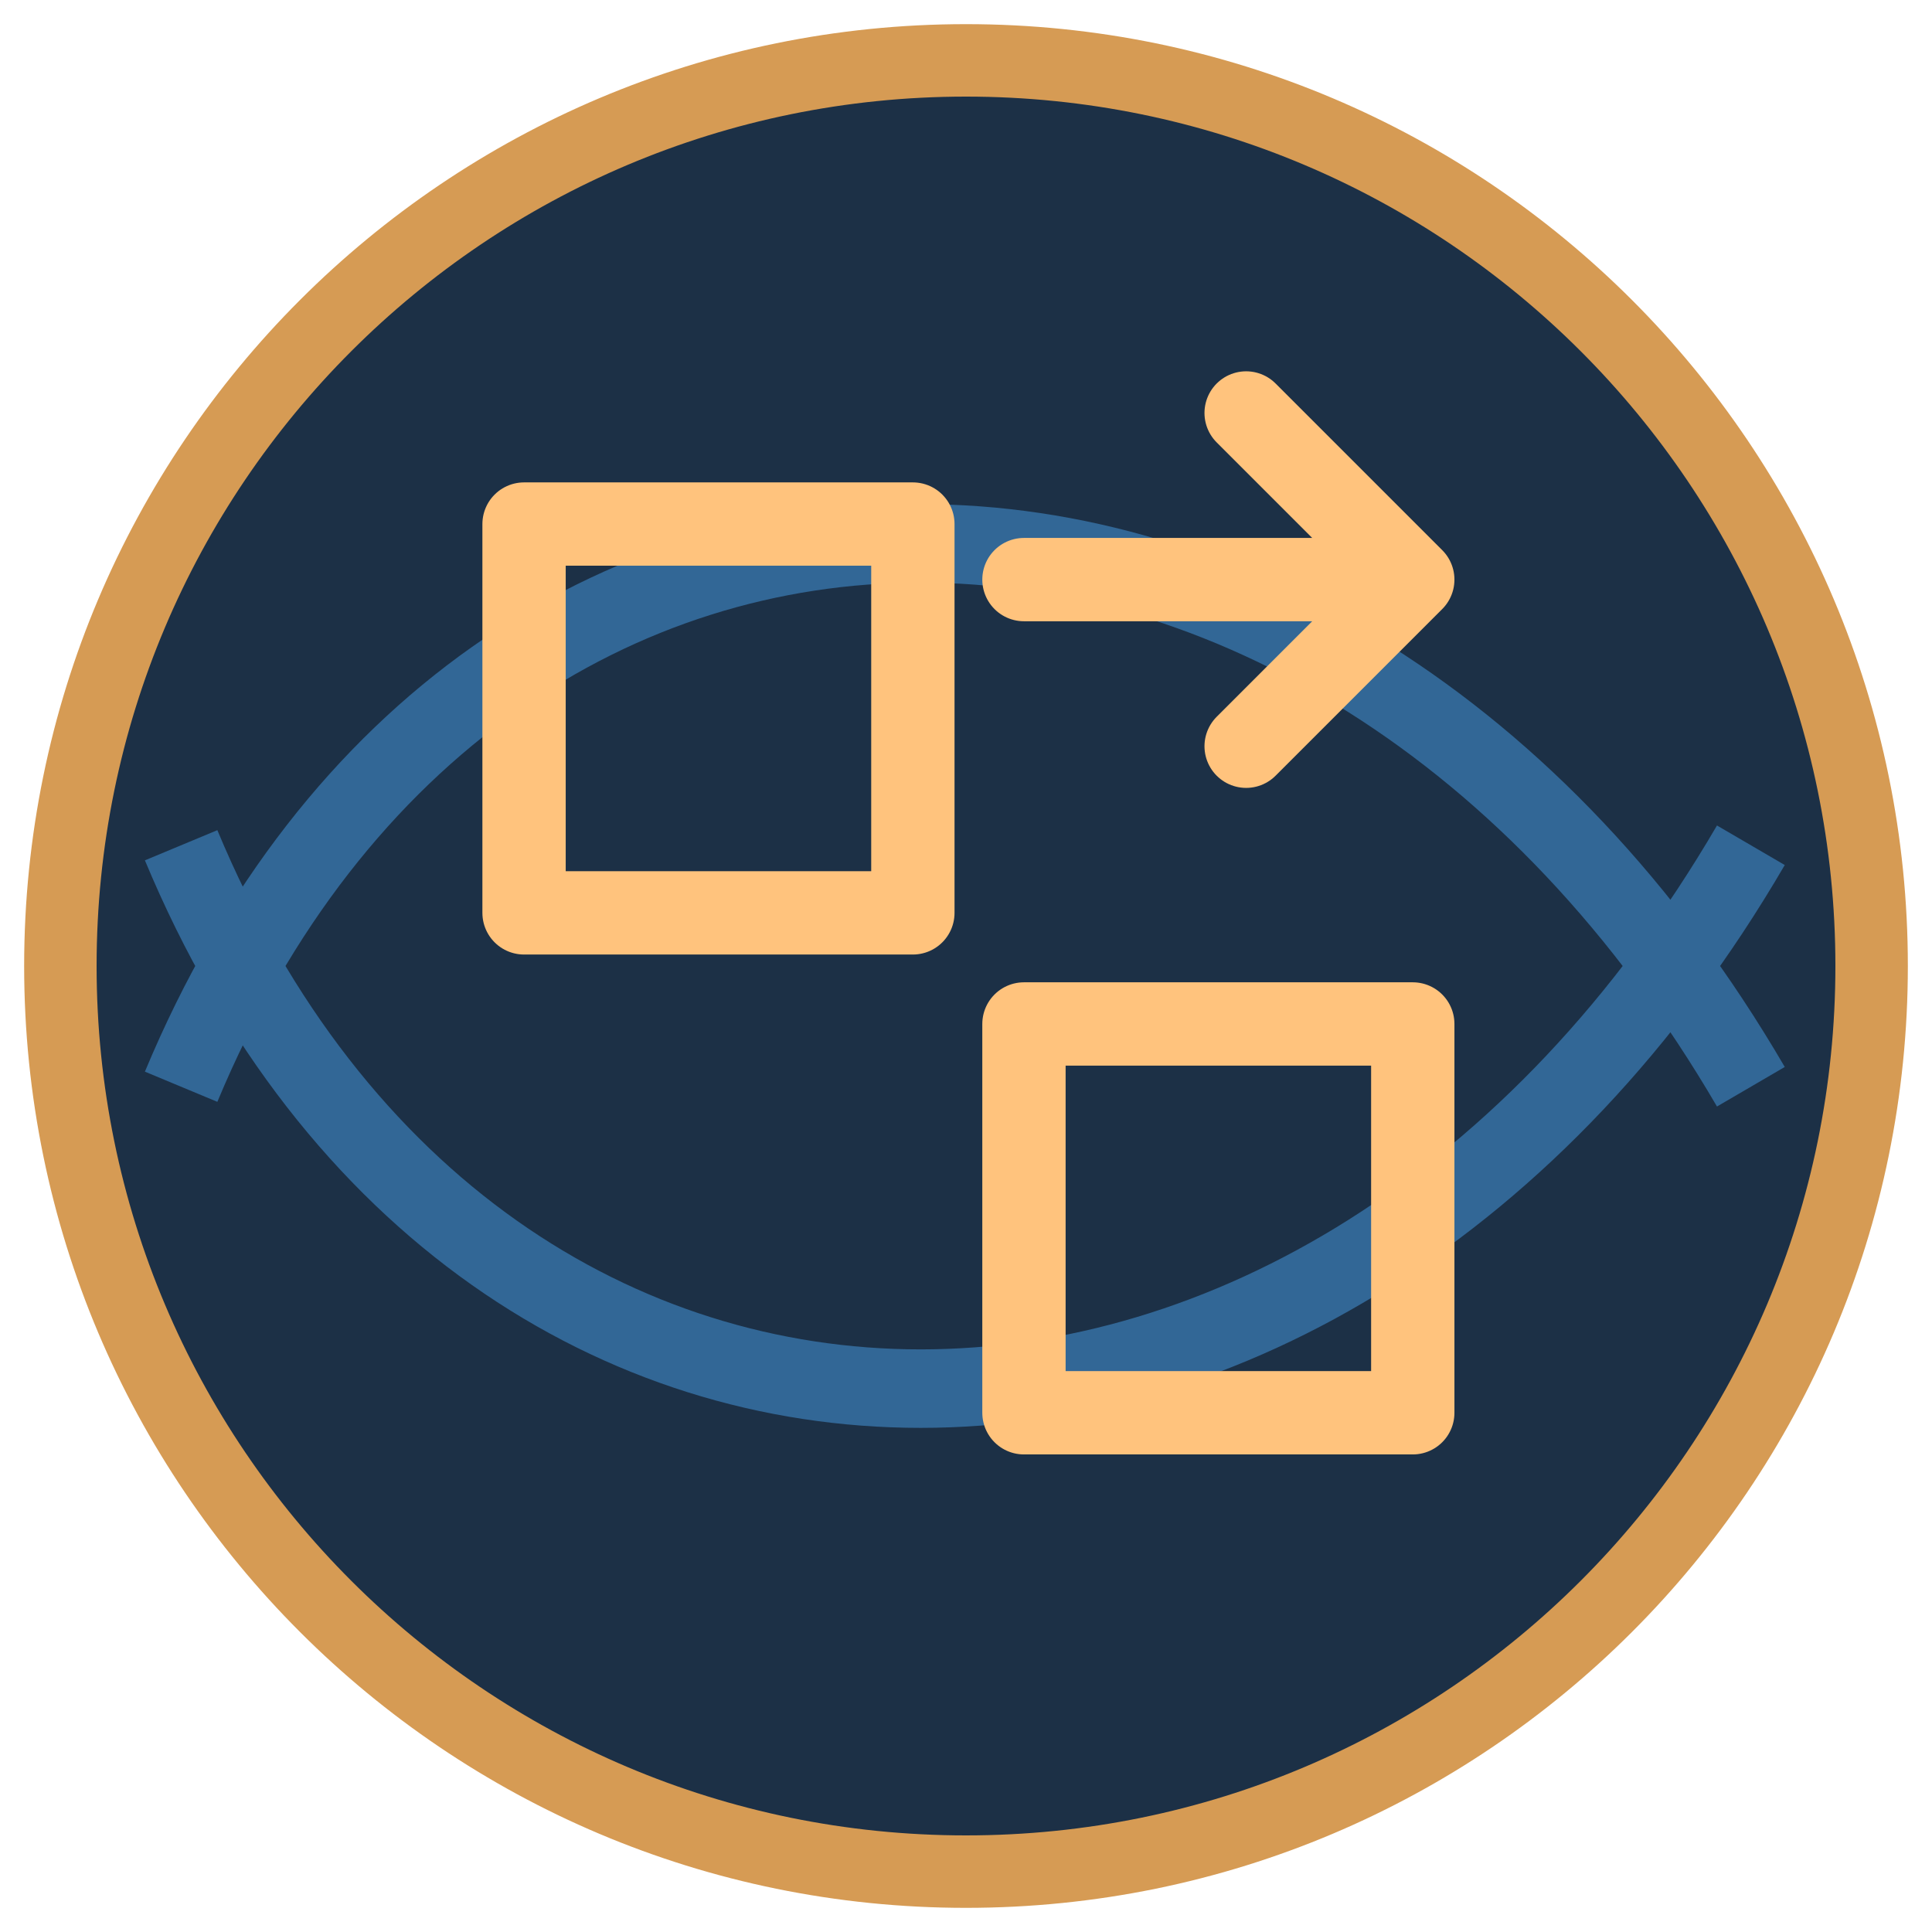
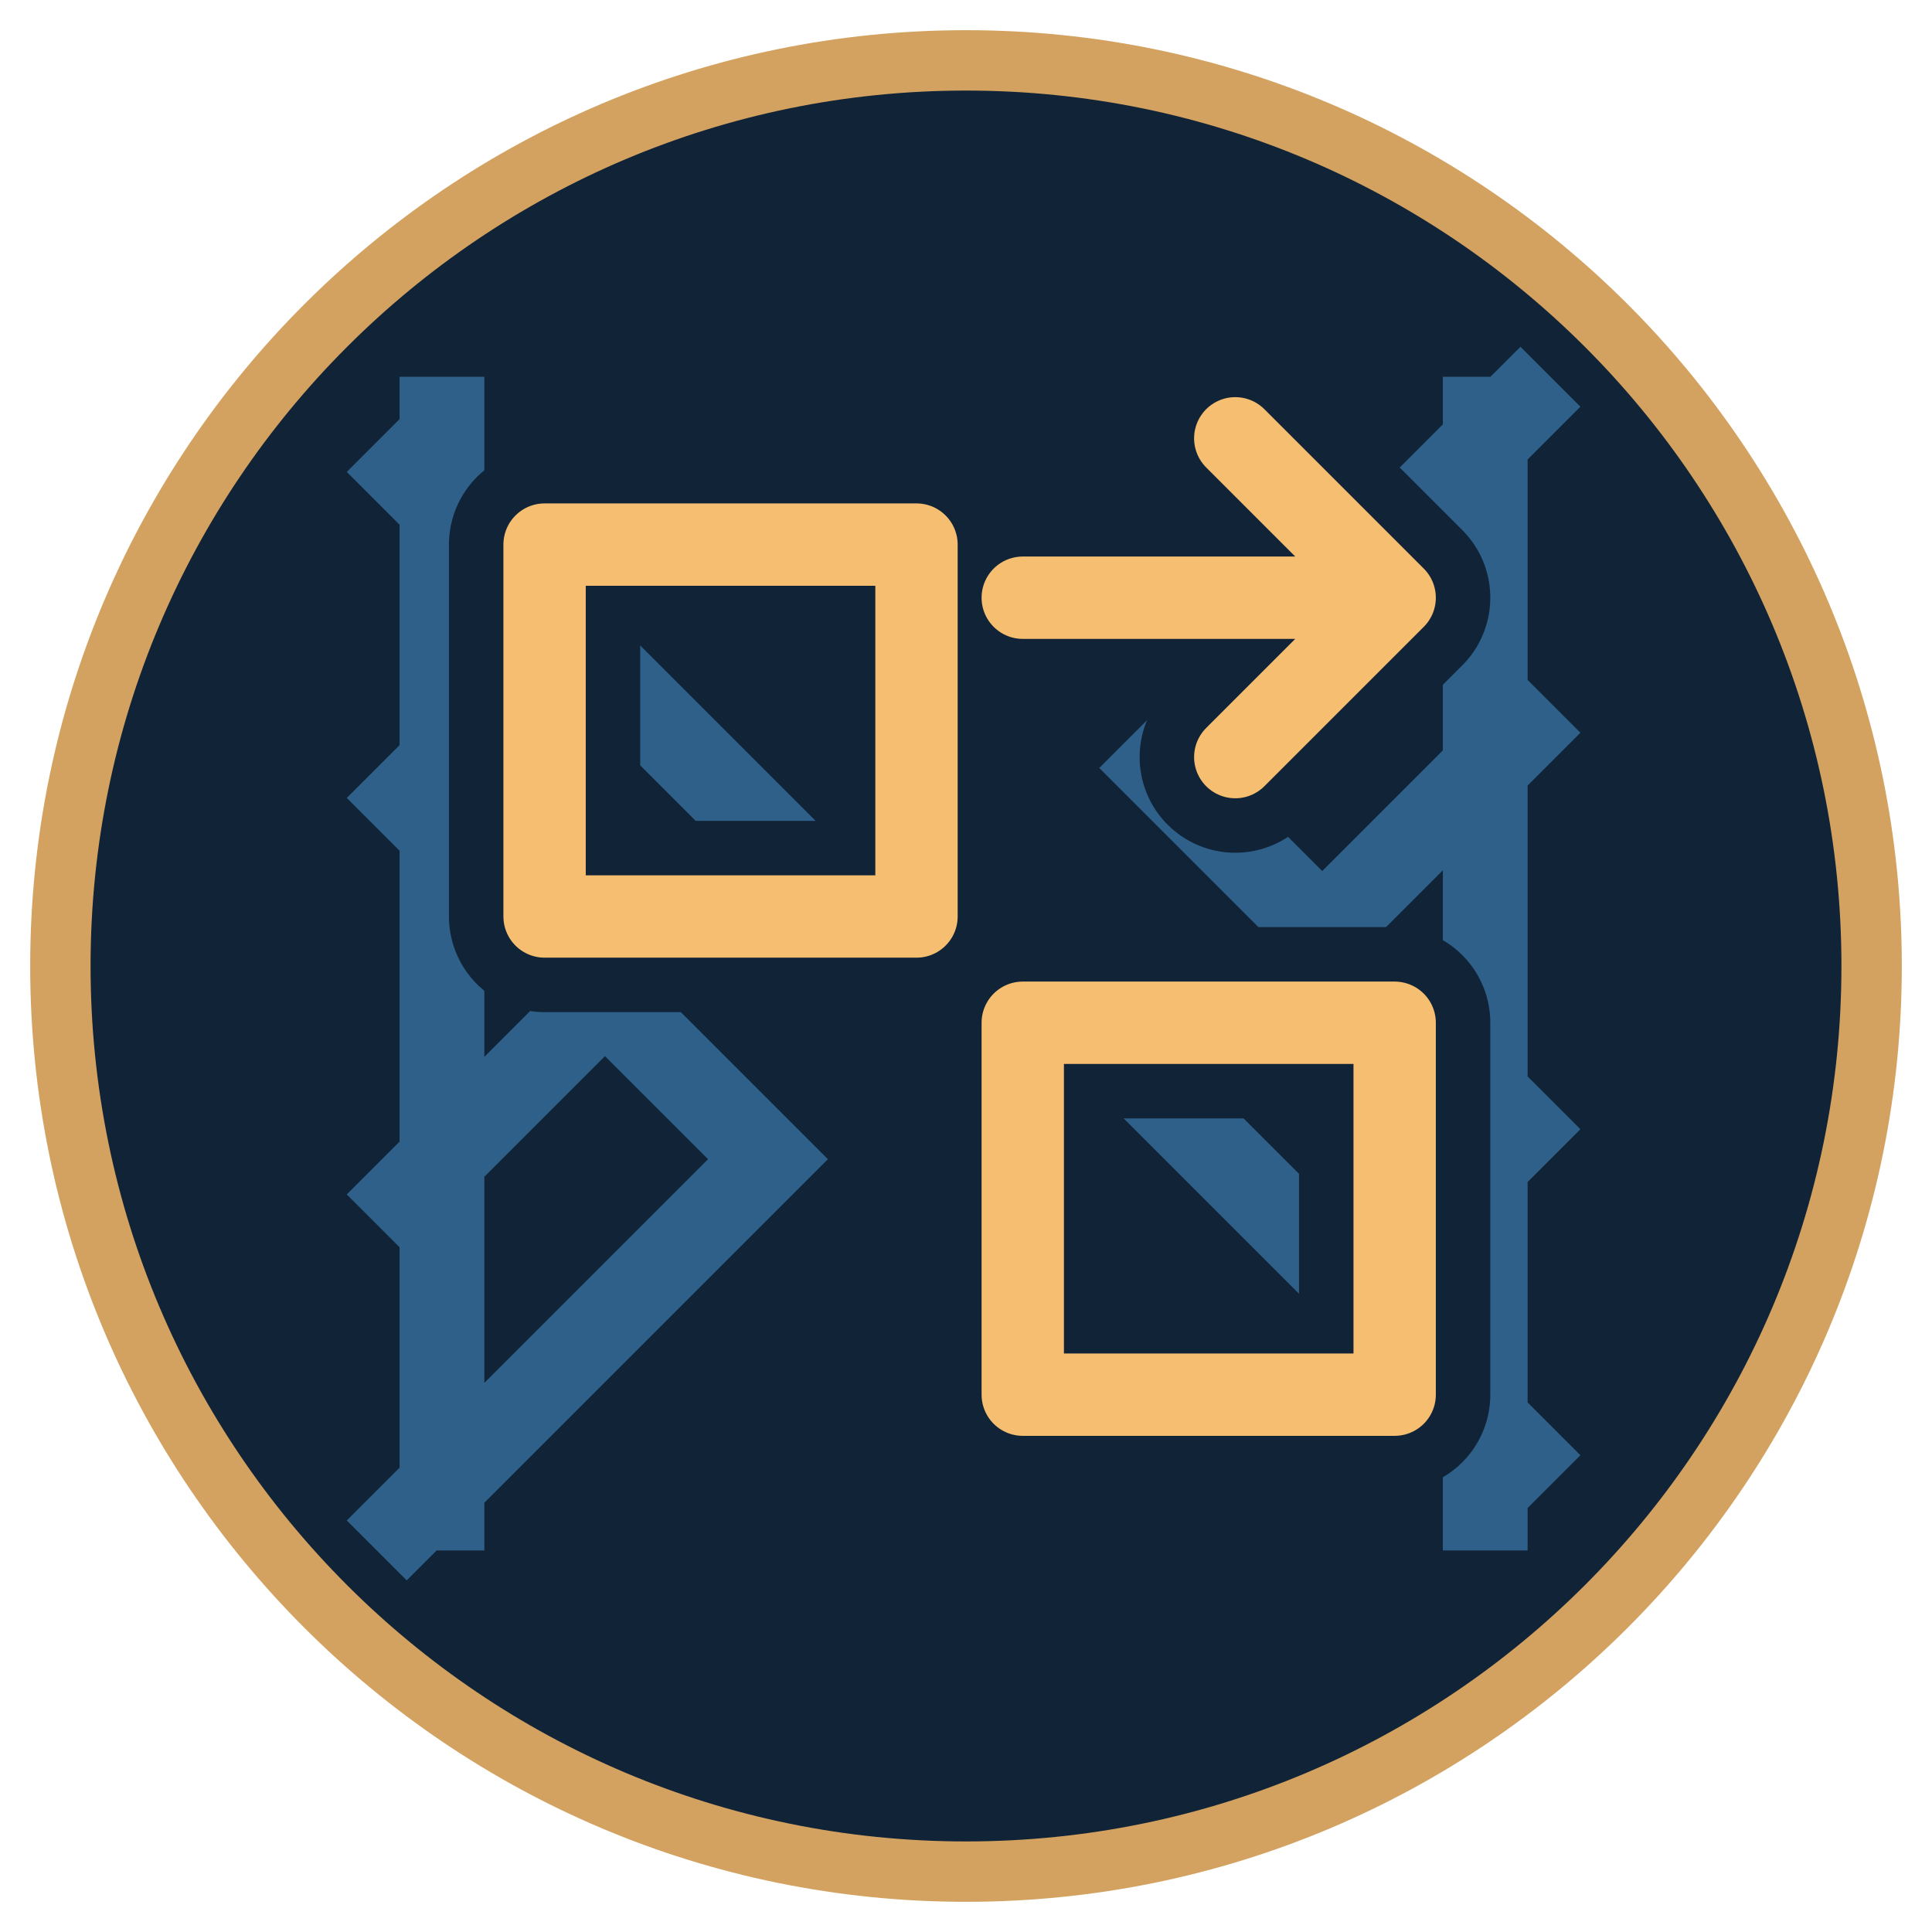
<svg xmlns="http://www.w3.org/2000/svg" viewBox="0 0 32 32">
-   <circle cx="16" cy="16" r="15" fill="#1C3046" stroke="#D69B54" stroke-width="1.2" />
-   <path d="M3 18 C8 6 22 6 29 18 M3 14 C8 26 22 26 29 14" fill="none" stroke="#3774AA" stroke-width="1.3" opacity=".8" />
-   <g transform="translate(5 5) scale(.92)">
-     <path d="M4,4 H11 V11 H4 Z M13,13 H20 V20 H13 Z M13,5 L20,5 M17,2 L20,5 17,8" fill="none" stroke="#FFC37D" stroke-width="1.5" stroke-linecap="round" stroke-linejoin="round" />
+   <circle cx="16" cy="16" r="15" fill="#112336" stroke="#d3a260" stroke-width="1" />
+   <path d="M3 4L9 10 3 16 M3 9L9 15 3 21 M21 3L15 9 21 15 M21 8L15 14 21 20 M4 3V21 M20 3V21" transform="translate(3 3) scale(1.08)" fill="none" stroke="#3c7cb0" stroke-width="1.3" opacity=".68" />
+   <g transform="translate(5.5 5.5) scale(.88)" fill="none" stroke-linecap="round" stroke-linejoin="round">
+     <path d="M4,4 H11 V11 H4 Z M13,13 H20 V20 H13 Z M13,5 L20,5 M17,2 L20,5 17,8" stroke="#112336" stroke-width="3.6" />
+     <path d="M4,4 H11 V11 H4 Z M13,13 H20 V20 H13 Z M13,5 L20,5 M17,2 L20,5 17,8" stroke="#f5be70" stroke-width="1.55" />
  </g>
</svg>
